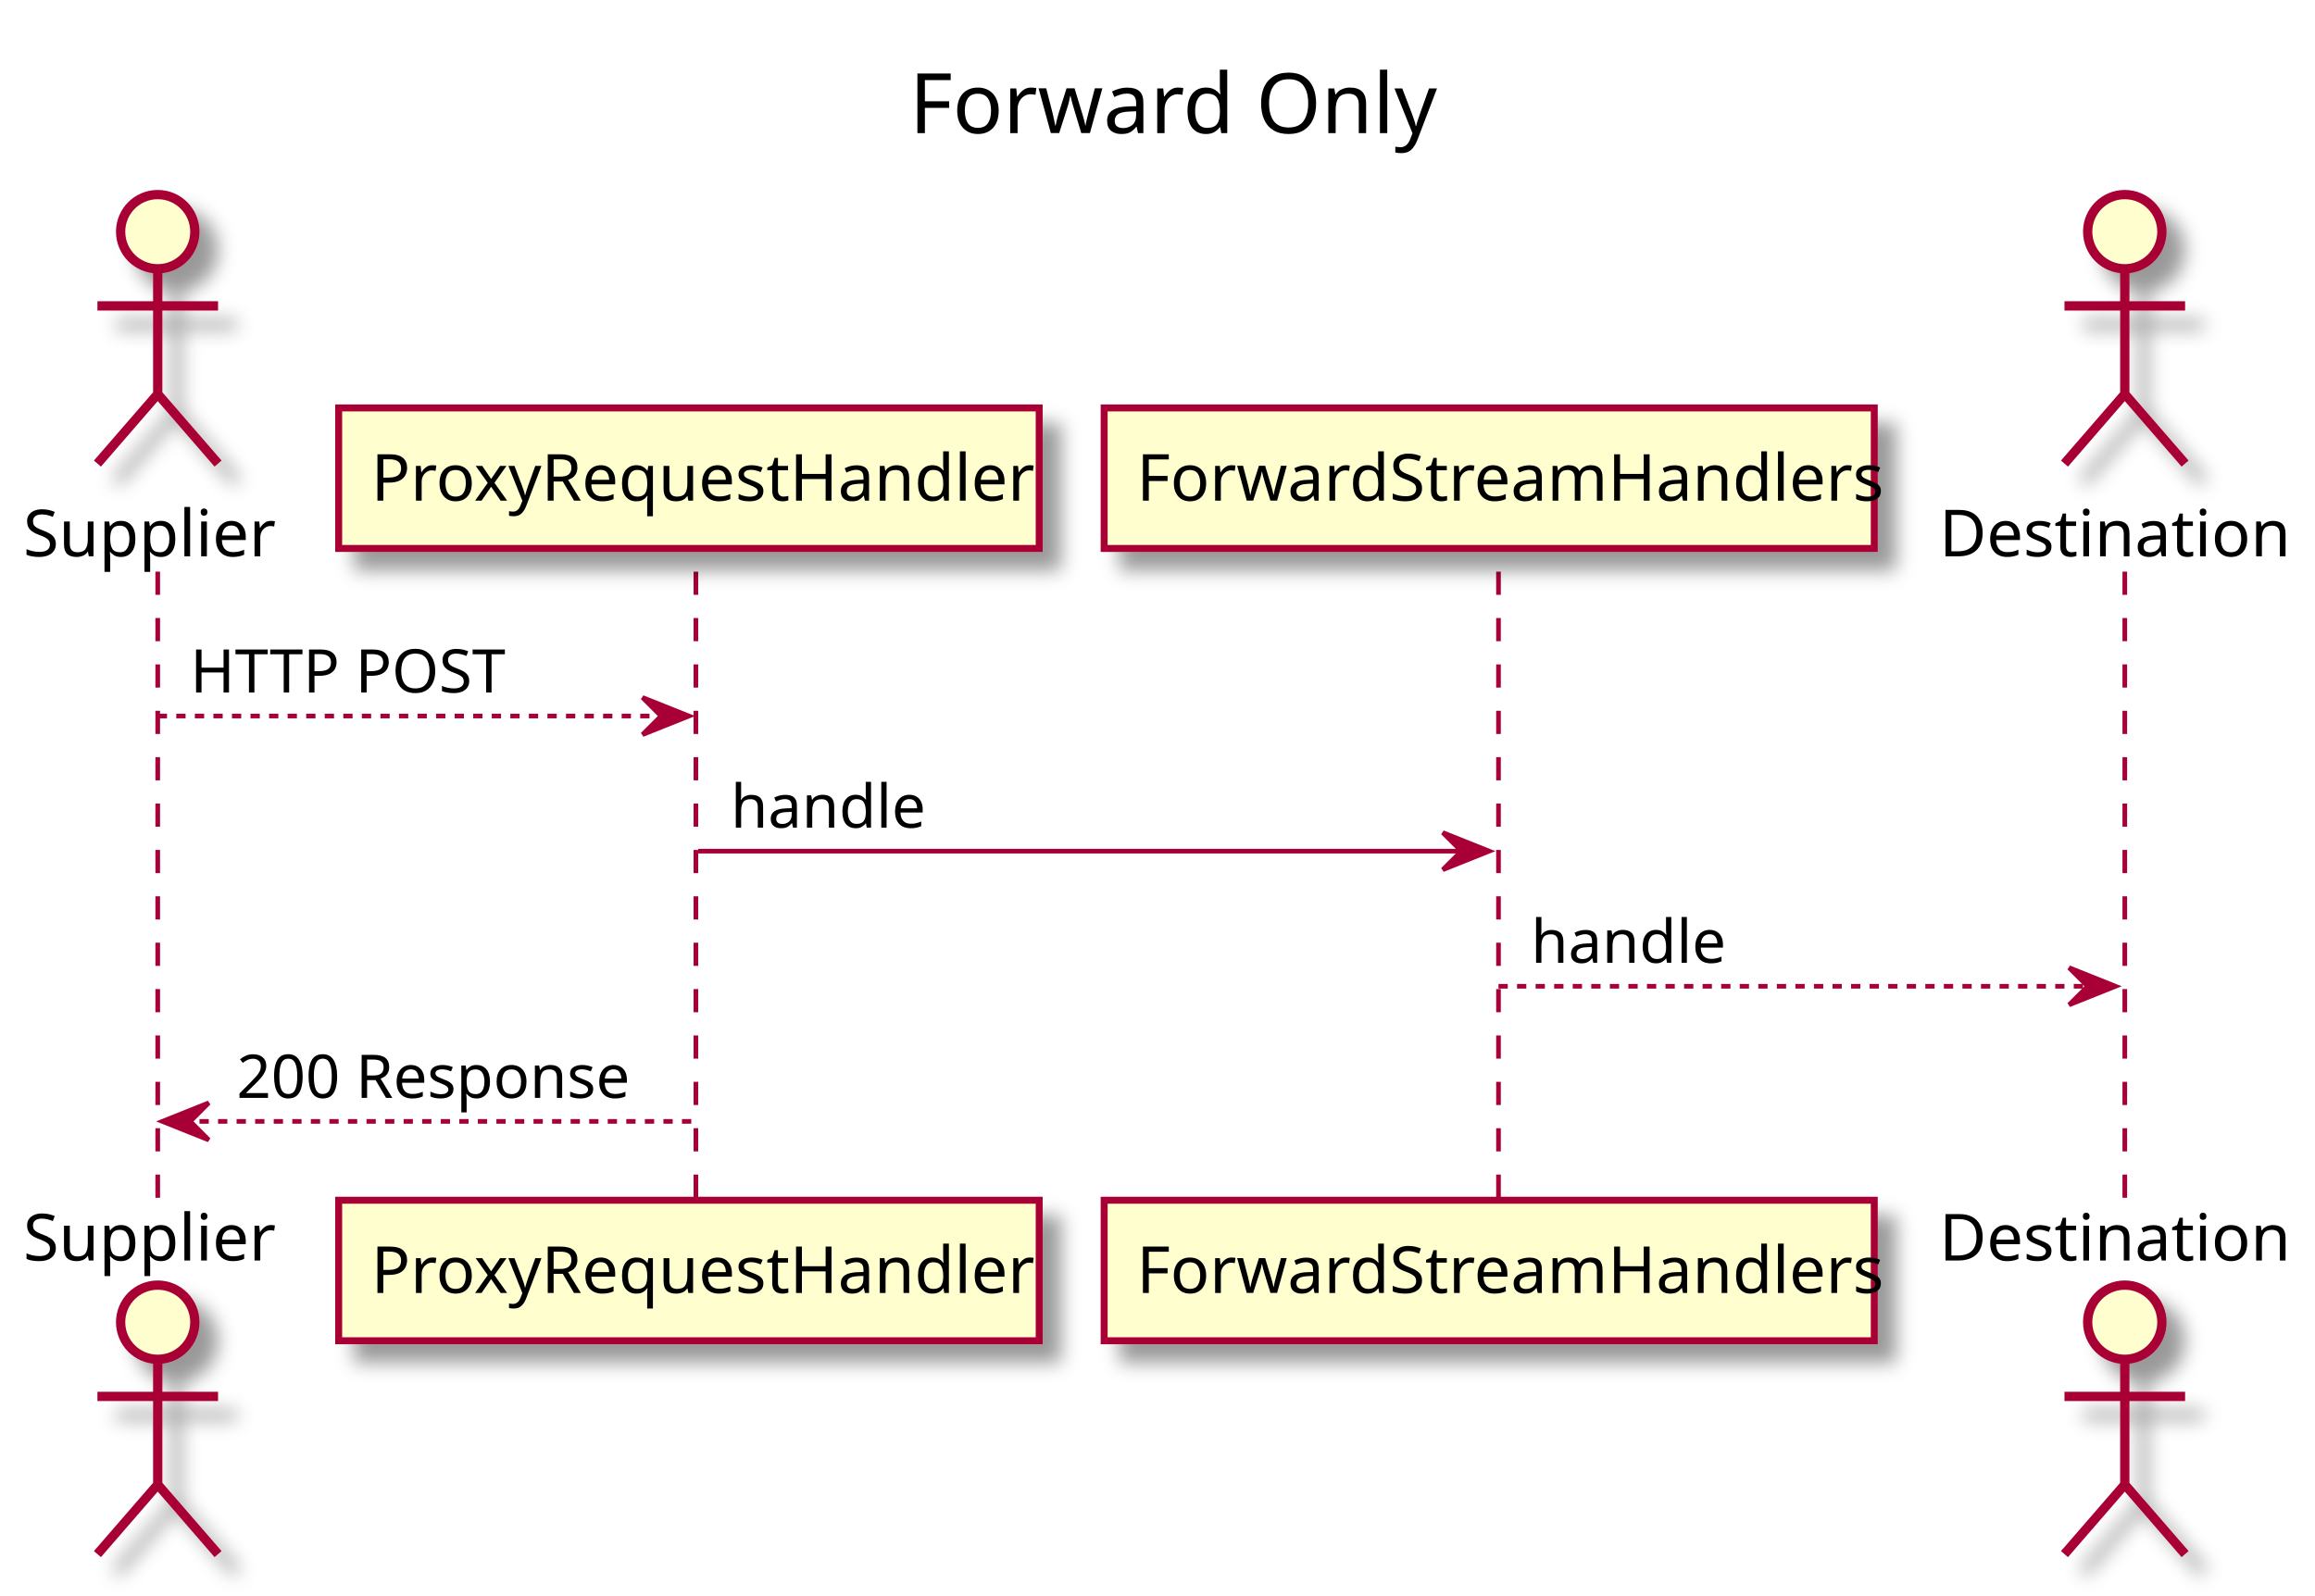
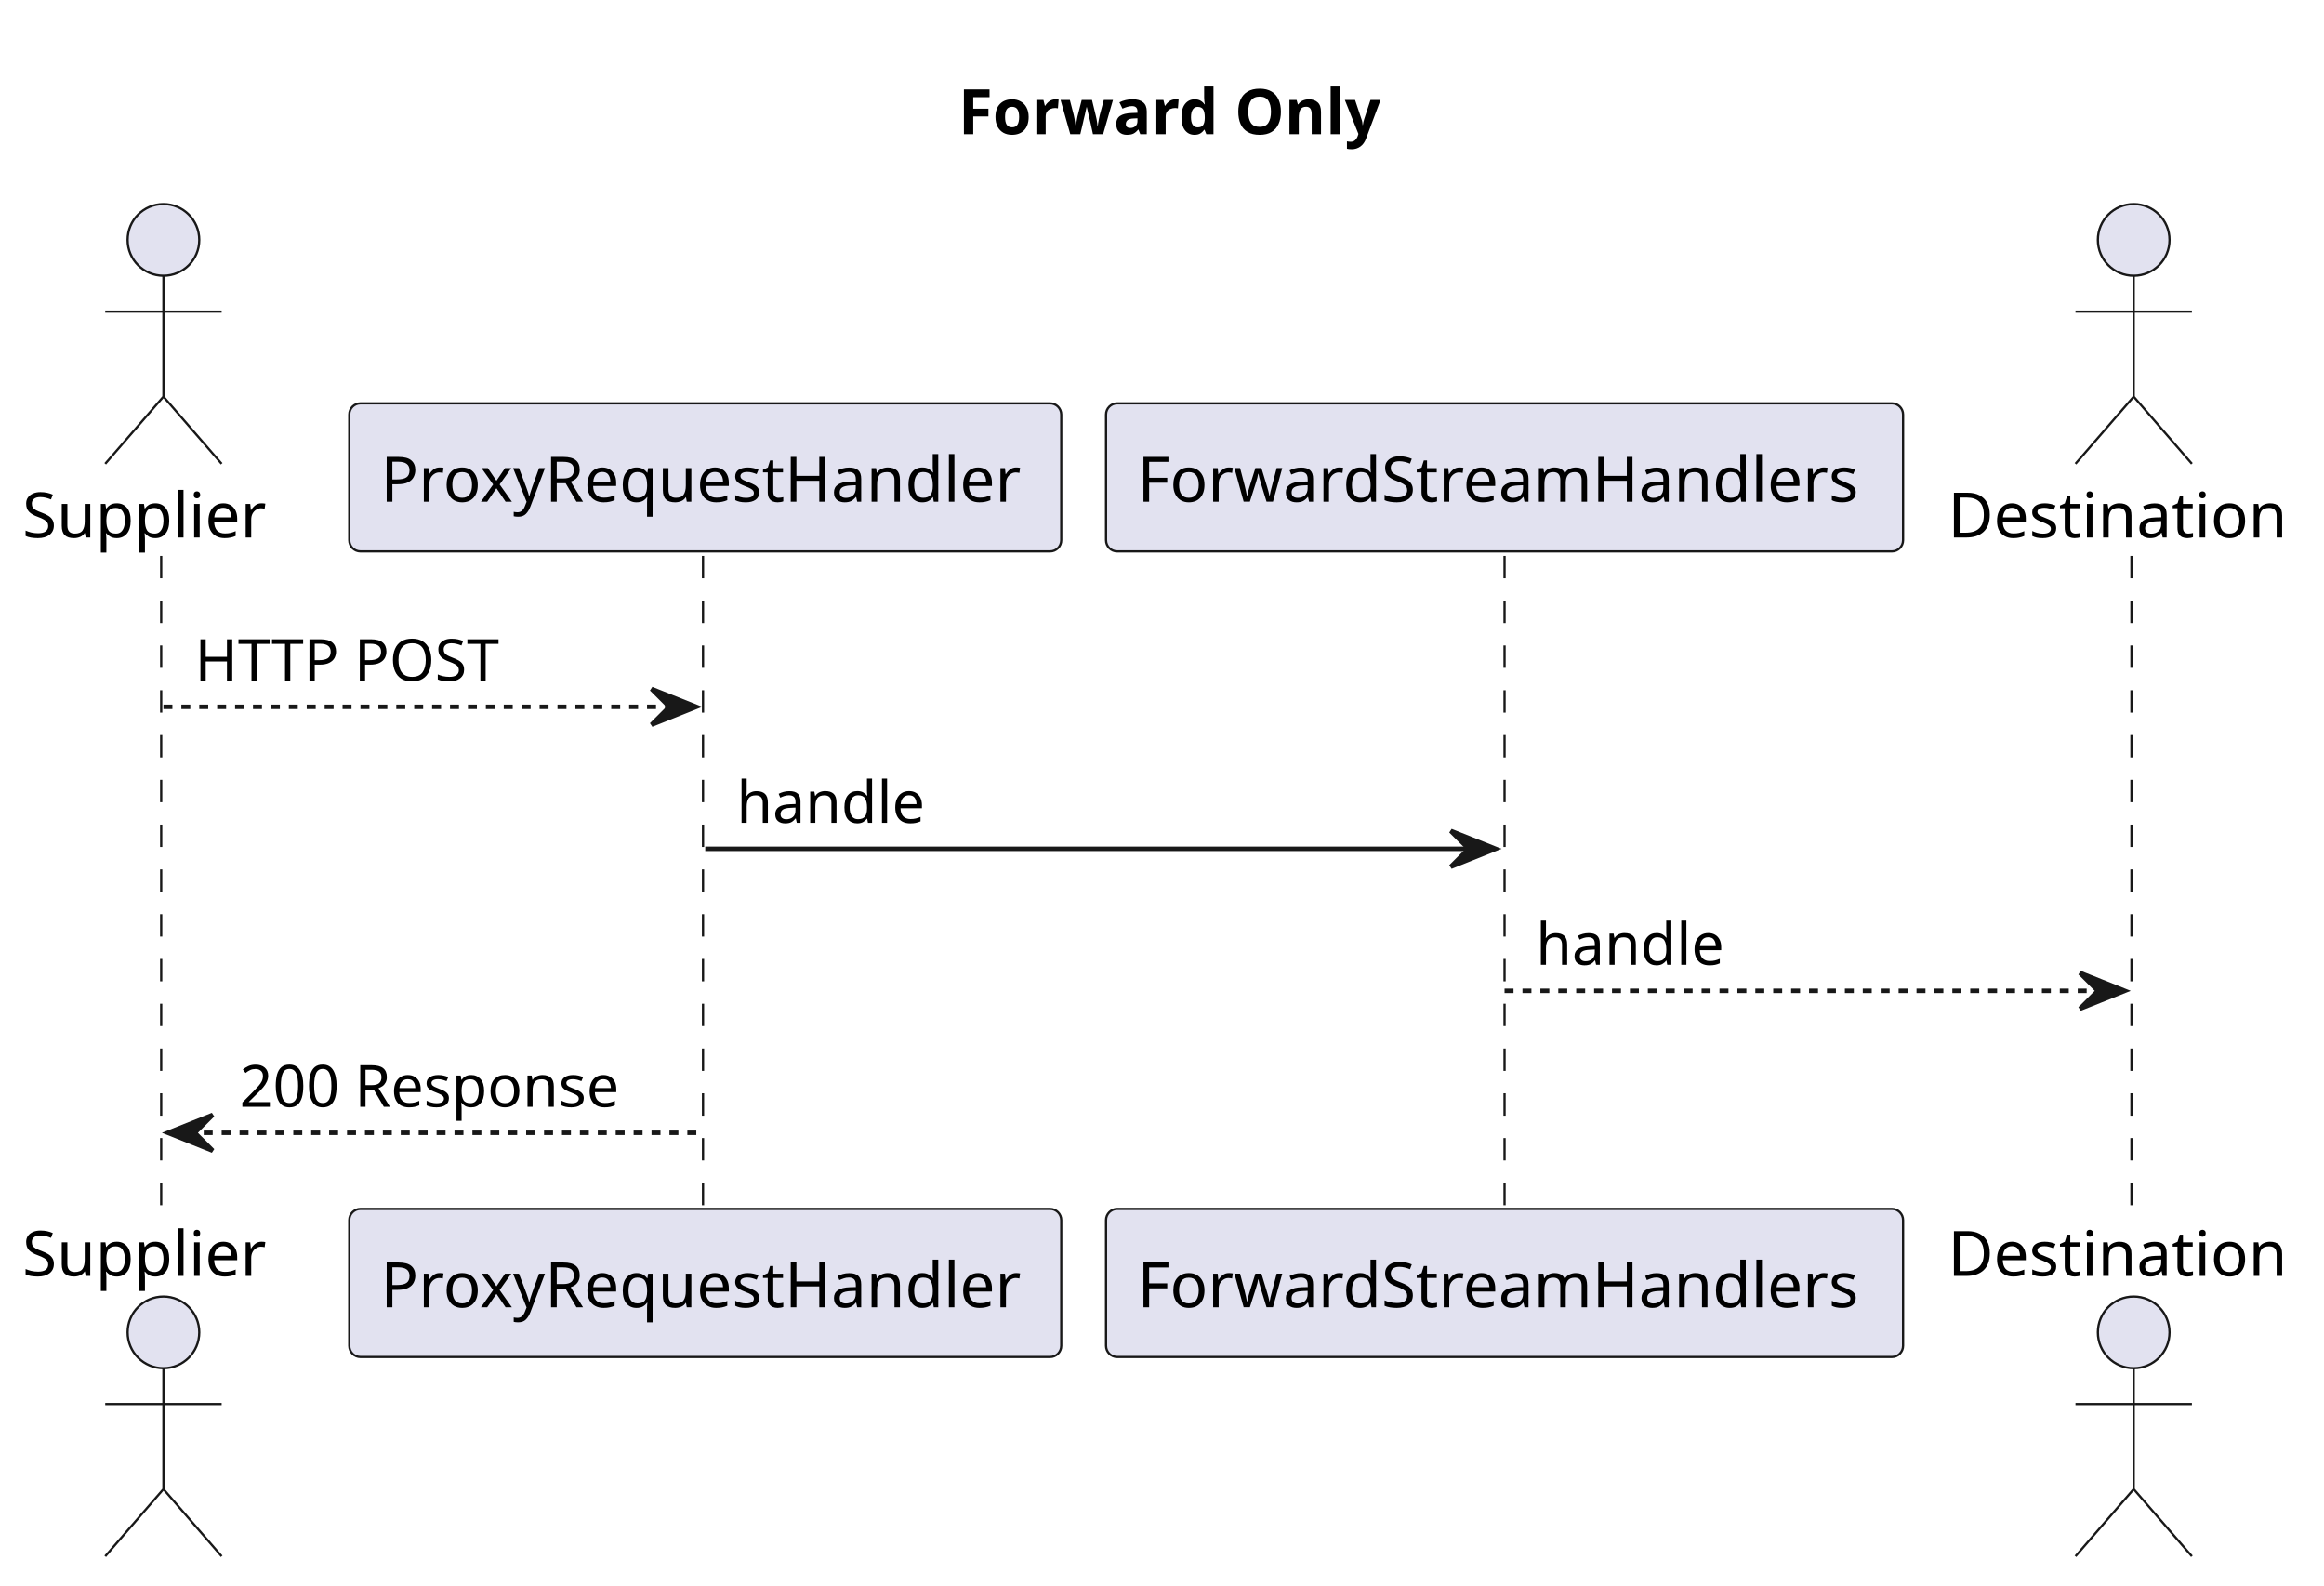
- <svg xmlns="http://www.w3.org/2000/svg" contentScriptType="application/ecmascript" contentStyleType="text/css" height="344px" preserveAspectRatio="none" style="width:499px;height:344px;" version="1.1" viewBox="0 0 499 344" width="499px" zoomAndPan="magnify">
-   <defs>
-     <filter height="300%" id="f1s2w9hyfl3gdl" width="300%" x="-1" y="-1">
-       <feGaussianBlur result="blurOut" stdDeviation="2.0" />
-       <feColorMatrix in="blurOut" result="blurOut2" type="matrix" values="0 0 0 0 0 0 0 0 0 0 0 0 0 0 0 0 0 0 .4 0" />
-       <feOffset dx="4.0" dy="4.0" in="blurOut2" result="blurOut3" />
-       <feBlend in="SourceGraphic" in2="blurOut3" mode="normal" />
-     </filter>
-   </defs>
+ <svg xmlns="http://www.w3.org/2000/svg" contentStyleType="text/css" height="354px" preserveAspectRatio="none" style="width:519px;height:354px;background:#FFFFFF;" version="1.1" viewBox="0 0 519 354" width="519px" zoomAndPan="magnify">
+   <defs />
  <g>
-     <text fill="#000000" font-family="sans-serif" font-size="18" lengthAdjust="spacing" textLength="111" x="196" y="28.708">Forward Only</text>
-     <line style="stroke:#A80036;stroke-width:1.0;stroke-dasharray:5.0,5.0;" x1="34" x2="34" y1="123.25" y2="259.781" />
-     <line style="stroke:#A80036;stroke-width:1.0;stroke-dasharray:5.0,5.0;" x1="150" x2="150" y1="123.25" y2="259.781" />
-     <line style="stroke:#A80036;stroke-width:1.0;stroke-dasharray:5.0,5.0;" x1="323" x2="323" y1="123.25" y2="259.781" />
-     <line style="stroke:#A80036;stroke-width:1.0;stroke-dasharray:5.0,5.0;" x1="458" x2="458" y1="123.25" y2="259.781" />
-     <text fill="#000000" font-family="sans-serif" font-size="14" lengthAdjust="spacing" textLength="52" x="5" y="119.948">Supplier</text>
-     <ellipse cx="34" cy="49.953" fill="#FEFECE" filter="url(#f1s2w9hyfl3gdl)" rx="8" ry="8" style="stroke:#A80036;stroke-width:2.0;" />
-     <path d="M34,57.953 L34,84.953 M21,65.953 L47,65.953 M34,84.953 L21,99.953 M34,84.953 L47,99.953 " fill="none" filter="url(#f1s2w9hyfl3gdl)" style="stroke:#A80036;stroke-width:2.0;" />
-     <text fill="#000000" font-family="sans-serif" font-size="14" lengthAdjust="spacing" textLength="52" x="5" y="271.776">Supplier</text>
-     <ellipse cx="34" cy="285.078" fill="#FEFECE" filter="url(#f1s2w9hyfl3gdl)" rx="8" ry="8" style="stroke:#A80036;stroke-width:2.0;" />
-     <path d="M34,293.078 L34,320.078 M21,301.078 L47,301.078 M34,320.078 L21,335.078 M34,320.078 L47,335.078 " fill="none" filter="url(#f1s2w9hyfl3gdl)" style="stroke:#A80036;stroke-width:2.0;" />
-     <rect fill="#FEFECE" filter="url(#f1s2w9hyfl3gdl)" height="30.297" style="stroke:#A80036;stroke-width:1.5;" width="151" x="73" y="87.953" />
-     <text fill="#000000" font-family="sans-serif" font-size="14" lengthAdjust="spacing" textLength="137" x="80" y="107.948">ProxyRequestHandler</text>
-     <rect fill="#FEFECE" filter="url(#f1s2w9hyfl3gdl)" height="30.297" style="stroke:#A80036;stroke-width:1.5;" width="151" x="73" y="258.781" />
-     <text fill="#000000" font-family="sans-serif" font-size="14" lengthAdjust="spacing" textLength="137" x="80" y="278.776">ProxyRequestHandler</text>
-     <rect fill="#FEFECE" filter="url(#f1s2w9hyfl3gdl)" height="30.297" style="stroke:#A80036;stroke-width:1.5;" width="166" x="238" y="87.953" />
-     <text fill="#000000" font-family="sans-serif" font-size="14" lengthAdjust="spacing" textLength="152" x="245" y="107.948">ForwardStreamHandlers</text>
-     <rect fill="#FEFECE" filter="url(#f1s2w9hyfl3gdl)" height="30.297" style="stroke:#A80036;stroke-width:1.5;" width="166" x="238" y="258.781" />
-     <text fill="#000000" font-family="sans-serif" font-size="14" lengthAdjust="spacing" textLength="152" x="245" y="278.776">ForwardStreamHandlers</text>
-     <text fill="#000000" font-family="sans-serif" font-size="14" lengthAdjust="spacing" textLength="74" x="418" y="119.948">Destination</text>
-     <ellipse cx="458" cy="49.953" fill="#FEFECE" filter="url(#f1s2w9hyfl3gdl)" rx="8" ry="8" style="stroke:#A80036;stroke-width:2.0;" />
-     <path d="M458,57.953 L458,84.953 M445,65.953 L471,65.953 M458,84.953 L445,99.953 M458,84.953 L471,99.953 " fill="none" filter="url(#f1s2w9hyfl3gdl)" style="stroke:#A80036;stroke-width:2.0;" />
-     <text fill="#000000" font-family="sans-serif" font-size="14" lengthAdjust="spacing" textLength="74" x="418" y="271.776">Destination</text>
-     <ellipse cx="458" cy="285.078" fill="#FEFECE" filter="url(#f1s2w9hyfl3gdl)" rx="8" ry="8" style="stroke:#A80036;stroke-width:2.0;" />
-     <path d="M458,293.078 L458,320.078 M445,301.078 L471,301.078 M458,320.078 L445,335.078 M458,320.078 L471,335.078 " fill="none" filter="url(#f1s2w9hyfl3gdl)" style="stroke:#A80036;stroke-width:2.0;" />
-     <polygon fill="#A80036" points="138.5,150.383,148.5,154.383,138.5,158.383,142.5,154.383" style="stroke:#A80036;stroke-width:1.0;" />
-     <line style="stroke:#A80036;stroke-width:1.0;stroke-dasharray:2.0,2.0;" x1="34" x2="144.5" y1="154.383" y2="154.383" />
-     <text fill="#000000" font-family="sans-serif" font-size="13" lengthAdjust="spacing" textLength="64" x="41" y="149.317">HTTP POST</text>
-     <polygon fill="#A80036" points="311,179.516,321,183.516,311,187.516,315,183.516" style="stroke:#A80036;stroke-width:1.0;" />
-     <line style="stroke:#A80036;stroke-width:1.0;" x1="150.5" x2="317" y1="183.516" y2="183.516" />
-     <text fill="#000000" font-family="sans-serif" font-size="13" lengthAdjust="spacing" textLength="41" x="157.5" y="178.45">handle</text>
-     <polygon fill="#A80036" points="446,208.648,456,212.648,446,216.648,450,212.648" style="stroke:#A80036;stroke-width:1.0;" />
-     <line style="stroke:#A80036;stroke-width:1.0;stroke-dasharray:2.0,2.0;" x1="323" x2="452" y1="212.648" y2="212.648" />
-     <text fill="#000000" font-family="sans-serif" font-size="13" lengthAdjust="spacing" textLength="41" x="330" y="207.583">handle</text>
-     <polygon fill="#A80036" points="45,237.781,35,241.781,45,245.781,41,241.781" style="stroke:#A80036;stroke-width:1.0;" />
-     <line style="stroke:#A80036;stroke-width:1.0;stroke-dasharray:2.0,2.0;" x1="39" x2="149.5" y1="241.781" y2="241.781" />
-     <text fill="#000000" font-family="sans-serif" font-size="13" lengthAdjust="spacing" textLength="82" x="51" y="236.715">200 Response</text>
+     <rect height="29.068" style="stroke:#00000000;stroke-width:1.0;fill:none;" width="104" x="209" y="10" />
+     <text fill="#000000" font-family="sans-serif" font-size="14" font-weight="bold" lengthAdjust="spacing" textLength="94" x="214" y="29.966">Forward Only</text>
+     <line style="stroke:#181818;stroke-width:0.5;stroke-dasharray:5.0,5.0;" x1="36" x2="36" y1="124.136" y2="270.96" />
+     <line style="stroke:#181818;stroke-width:0.5;stroke-dasharray:5.0,5.0;" x1="157" x2="157" y1="124.136" y2="270.96" />
+     <line style="stroke:#181818;stroke-width:0.5;stroke-dasharray:5.0,5.0;" x1="336" x2="336" y1="124.136" y2="270.96" />
+     <line style="stroke:#181818;stroke-width:0.5;stroke-dasharray:5.0,5.0;" x1="476" x2="476" y1="124.136" y2="270.96" />
+     <text fill="#000000" font-family="sans-serif" font-size="14" lengthAdjust="spacing" textLength="57" x="5" y="120.034">Supplier</text>
+     <ellipse cx="36.5" cy="53.568" fill="#E2E2F0" rx="8" ry="8" style="stroke:#181818;stroke-width:0.5;" />
+     <path d="M36.5,61.568 L36.5,88.568 M23.5,69.568 L49.5,69.568 M36.5,88.568 L23.5,103.568 M36.5,88.568 L49.5,103.568 " fill="none" style="stroke:#181818;stroke-width:0.5;" />
+     <text fill="#000000" font-family="sans-serif" font-size="14" lengthAdjust="spacing" textLength="57" x="5" y="284.926">Supplier</text>
+     <ellipse cx="36.5" cy="297.528" fill="#E2E2F0" rx="8" ry="8" style="stroke:#181818;stroke-width:0.5;" />
+     <path d="M36.5,305.528 L36.5,332.528 M23.5,313.528 L49.5,313.528 M36.5,332.528 L23.5,347.528 M36.5,332.528 L49.5,347.528 " fill="none" style="stroke:#181818;stroke-width:0.5;" />
+     <rect fill="#E2E2F0" height="33.068" rx="2.5" ry="2.5" style="stroke:#181818;stroke-width:0.5;" width="159" x="78" y="90.068" />
+     <text fill="#000000" font-family="sans-serif" font-size="14" lengthAdjust="spacing" textLength="145" x="85" y="112.034">ProxyRequestHandler</text>
+     <rect fill="#E2E2F0" height="33.068" rx="2.5" ry="2.5" style="stroke:#181818;stroke-width:0.5;" width="159" x="78" y="269.96" />
+     <text fill="#000000" font-family="sans-serif" font-size="14" lengthAdjust="spacing" textLength="145" x="85" y="291.926">ProxyRequestHandler</text>
+     <rect fill="#E2E2F0" height="33.068" rx="2.5" ry="2.5" style="stroke:#181818;stroke-width:0.5;" width="178" x="247" y="90.068" />
+     <text fill="#000000" font-family="sans-serif" font-size="14" lengthAdjust="spacing" textLength="164" x="254" y="112.034">ForwardStreamHandlers</text>
+     <rect fill="#E2E2F0" height="33.068" rx="2.5" ry="2.5" style="stroke:#181818;stroke-width:0.5;" width="178" x="247" y="269.96" />
+     <text fill="#000000" font-family="sans-serif" font-size="14" lengthAdjust="spacing" textLength="164" x="254" y="291.926">ForwardStreamHandlers</text>
+     <text fill="#000000" font-family="sans-serif" font-size="14" lengthAdjust="spacing" textLength="77" x="435" y="120.034">Destination</text>
+     <ellipse cx="476.5" cy="53.568" fill="#E2E2F0" rx="8" ry="8" style="stroke:#181818;stroke-width:0.5;" />
+     <path d="M476.5,61.568 L476.5,88.568 M463.5,69.568 L489.5,69.568 M476.5,88.568 L463.5,103.568 M476.5,88.568 L489.5,103.568 " fill="none" style="stroke:#181818;stroke-width:0.5;" />
+     <text fill="#000000" font-family="sans-serif" font-size="14" lengthAdjust="spacing" textLength="77" x="435" y="284.926">Destination</text>
+     <ellipse cx="476.5" cy="297.528" fill="#E2E2F0" rx="8" ry="8" style="stroke:#181818;stroke-width:0.5;" />
+     <path d="M476.5,305.528 L476.5,332.528 M463.5,313.528 L489.5,313.528 M476.5,332.528 L463.5,347.528 M476.5,332.528 L489.5,347.528 " fill="none" style="stroke:#181818;stroke-width:0.5;" />
+     <polygon fill="#181818" points="145.5,153.842,155.5,157.842,145.5,161.842,149.5,157.842" style="stroke:#181818;stroke-width:1.0;" />
+     <line style="stroke:#181818;stroke-width:1.0;stroke-dasharray:2.0,2.0;" x1="36.5" x2="151.5" y1="157.842" y2="157.842" />
+     <text fill="#000000" font-family="sans-serif" font-size="13" lengthAdjust="spacing" textLength="67" x="43.5" y="152.033">HTTP POST</text>
+     <polygon fill="#181818" points="324,185.548,334,189.548,324,193.548,328,189.548" style="stroke:#181818;stroke-width:1.0;" />
+     <line style="stroke:#181818;stroke-width:1.0;" x1="157.5" x2="330" y1="189.548" y2="189.548" />
+     <text fill="#000000" font-family="sans-serif" font-size="13" lengthAdjust="spacing" textLength="41" x="164.5" y="183.739">handle</text>
+     <polygon fill="#181818" points="464.5,217.254,474.5,221.254,464.5,225.254,468.5,221.254" style="stroke:#181818;stroke-width:1.0;" />
+     <line style="stroke:#181818;stroke-width:1.0;stroke-dasharray:2.0,2.0;" x1="336" x2="470.5" y1="221.254" y2="221.254" />
+     <text fill="#000000" font-family="sans-serif" font-size="13" lengthAdjust="spacing" textLength="41" x="343" y="215.445">handle</text>
+     <polygon fill="#181818" points="47.5,248.96,37.5,252.96,47.5,256.96,43.5,252.96" style="stroke:#181818;stroke-width:1.0;" />
+     <line style="stroke:#181818;stroke-width:1.0;stroke-dasharray:2.0,2.0;" x1="41.5" x2="156.5" y1="252.96" y2="252.96" />
+     <text fill="#000000" font-family="sans-serif" font-size="13" lengthAdjust="spacing" textLength="82" x="53.5" y="247.151">200 Response</text>
  </g>
</svg>
